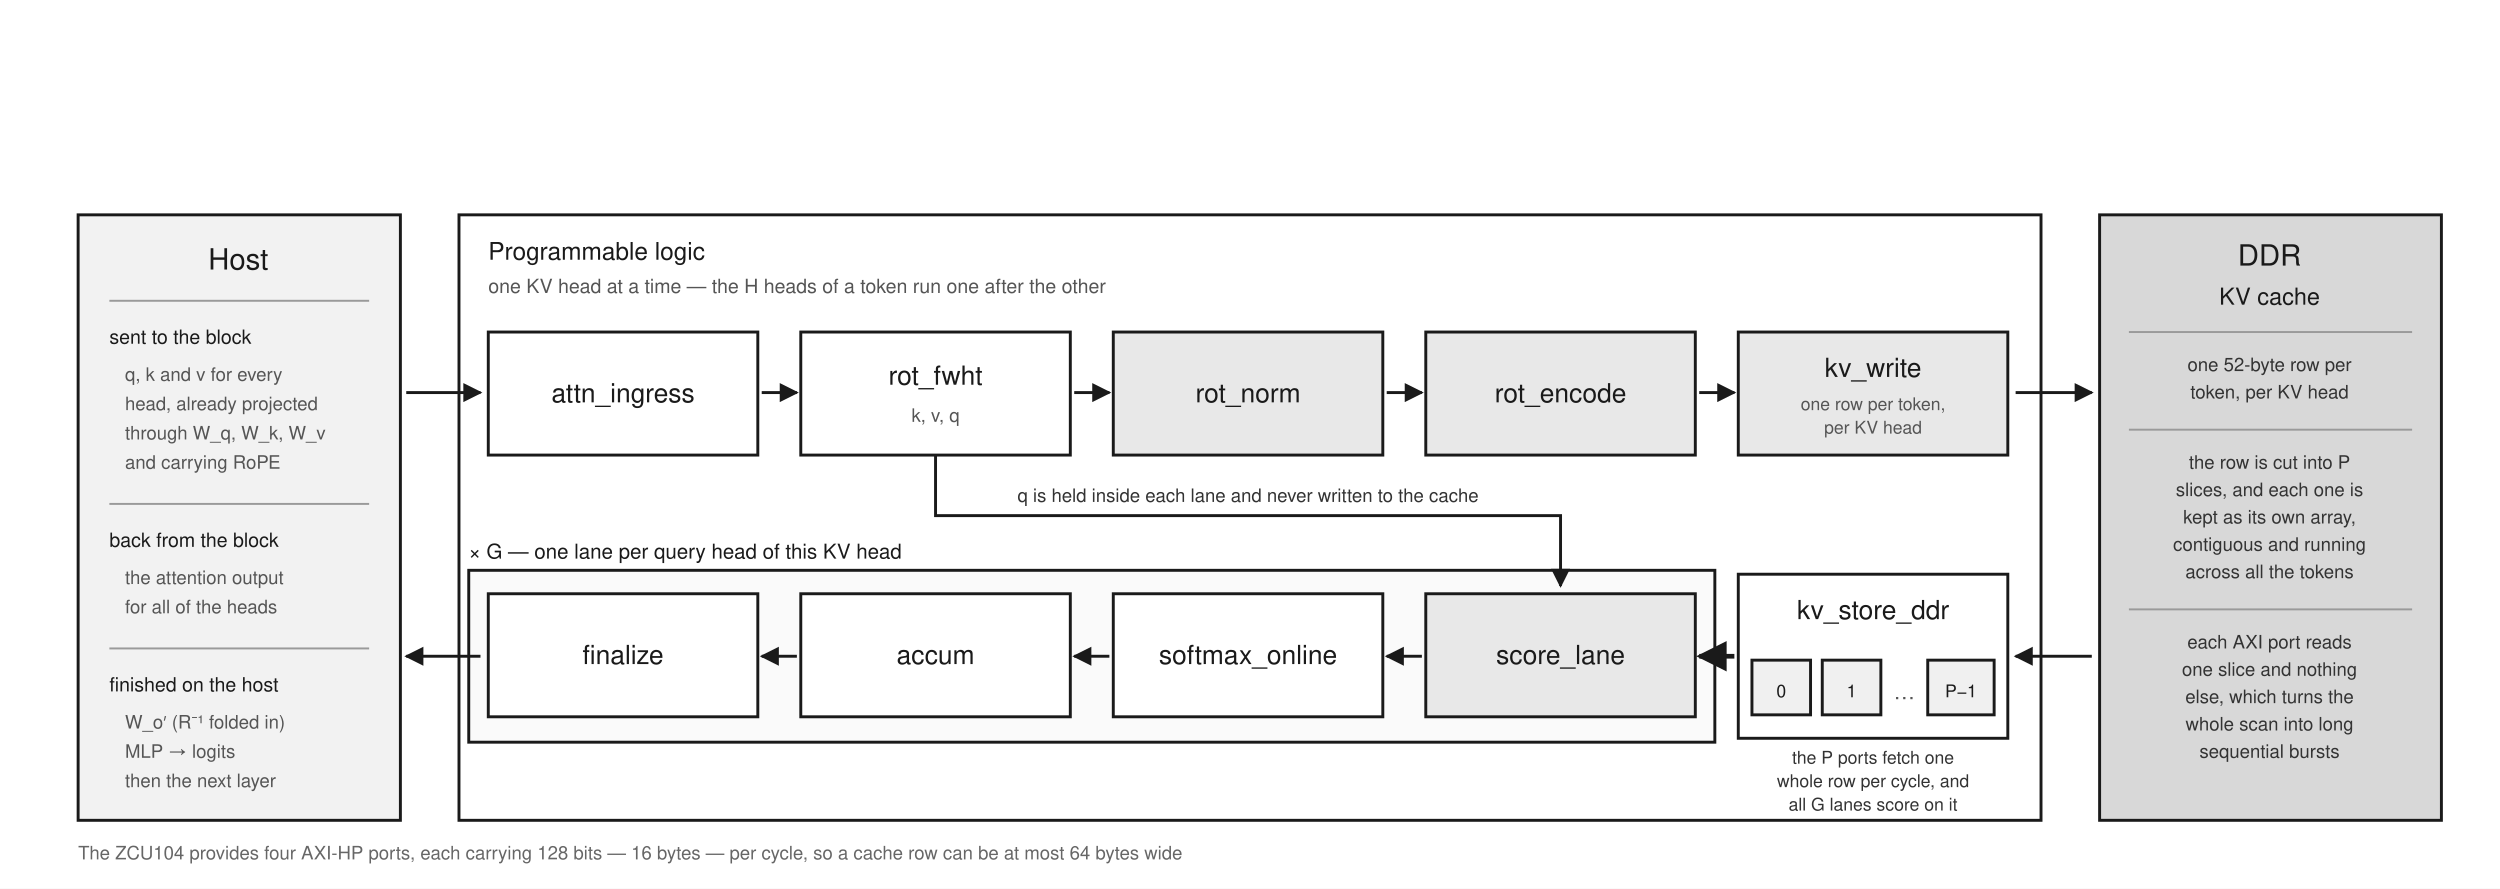
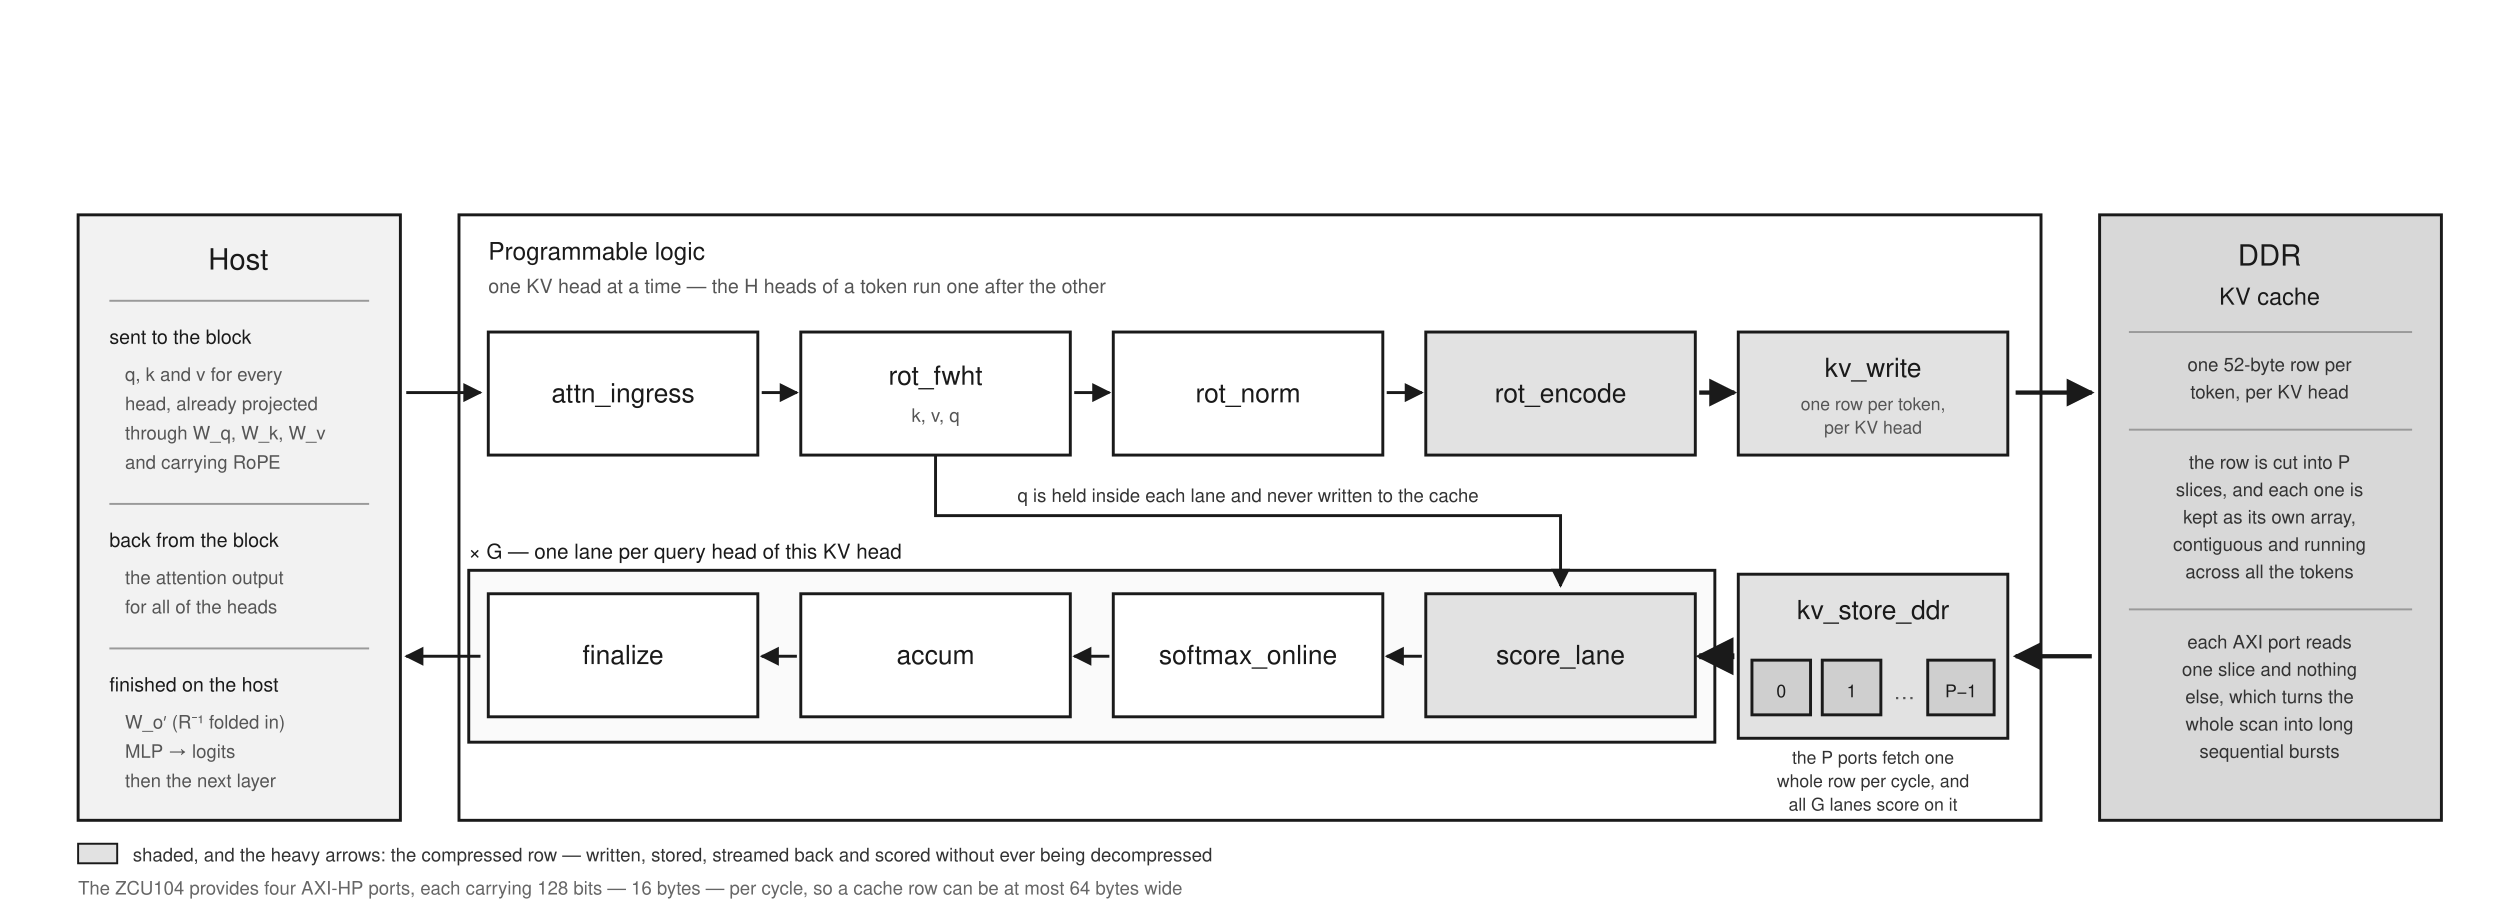
- <svg xmlns="http://www.w3.org/2000/svg" viewBox="0 0 1280 455" width="1280" height="455" font-family="Helvetica Neue, Helvetica, Arial, sans-serif">
+ <svg xmlns="http://www.w3.org/2000/svg" viewBox="0 0 1280 470" width="1280" height="470" font-family="Helvetica Neue, Helvetica, Arial, sans-serif">
  <defs>
    <marker id="ar" viewBox="0 0 10 10" refX="9" refY="5" markerWidth="6.5" markerHeight="6.5" orient="auto-start-reverse">
      <path d="M0,0 L10,5 L0,10 z" fill="#1a1a1a" />
    </marker>
  </defs>
-   <rect width="1280" height="455" fill="#ffffff" />
+   <rect width="1280" height="470" fill="#ffffff" />
  <g stroke="#1a1a1a" stroke-width="1.5" fill="none">
    <rect x="40" y="110" width="165" height="310" fill="#f2f2f2" />
    <rect x="235" y="110" width="810" height="310" fill="#ffffff" />
    <rect x="1075" y="110" width="175" height="310" fill="#d8d8d8" />
    <rect x="250" y="170" width="138" height="63" fill="#ffffff" />
    <rect x="410" y="170" width="138" height="63" fill="#ffffff" />
-     <rect x="570" y="170" width="138" height="63" fill="#e8e8e8" />
-     <rect x="730" y="170" width="138" height="63" fill="#e8e8e8" />
-     <rect x="890" y="170" width="138" height="63" fill="#e8e8e8" />
+     <rect x="570" y="170" width="138" height="63" fill="#ffffff" />
+     <rect x="730" y="170" width="138" height="63" fill="#e2e2e2" />
+     <rect x="890" y="170" width="138" height="63" fill="#e2e2e2" />
    <rect x="240" y="292" width="638" height="88" fill="#fafafa" />
    <rect x="250" y="304" width="138" height="63" fill="#ffffff" />
    <rect x="410" y="304" width="138" height="63" fill="#ffffff" />
    <rect x="570" y="304" width="138" height="63" fill="#ffffff" />
-     <rect x="730" y="304" width="138" height="63" fill="#e8e8e8" />
-     <rect x="890" y="294" width="138" height="84" fill="#ffffff" />
-     <rect x="897" y="338" width="30" height="28" fill="#f0f0f0" />
-     <rect x="933" y="338" width="30" height="28" fill="#f0f0f0" />
-     <rect x="987" y="338" width="34" height="28" fill="#f0f0f0" />
+     <rect x="730" y="304" width="138" height="63" fill="#e2e2e2" />
+     <rect x="890" y="294" width="138" height="84" fill="#e2e2e2" />
+     <rect x="897" y="338" width="30" height="28" fill="#cfcfcf" />
+     <rect x="933" y="338" width="30" height="28" fill="#cfcfcf" />
+     <rect x="987" y="338" width="34" height="28" fill="#cfcfcf" />
    <path d="M208,201 L246,201" marker-end="url(#ar)" />
    <path d="M390,201 L408,201" marker-end="url(#ar)" />
    <path d="M550,201 L568,201" marker-end="url(#ar)" />
    <path d="M710,201 L728,201" marker-end="url(#ar)" />
-     <path d="M870,201 L888,201" marker-end="url(#ar)" />
-     <path d="M1032,201 L1071,201" marker-end="url(#ar)" />
-     <path d="M1071,336 L1032,336" marker-end="url(#ar)" />
-     <path d="M888,336 L870,336" stroke-width="2.4" marker-end="url(#ar)" />
+     <path d="M870,201 L888,201" stroke-width="2.2" marker-end="url(#ar)" />
+     <path d="M1032,201 L1071,201" stroke-width="2.2" marker-end="url(#ar)" />
+     <path d="M1071,336 L1032,336" stroke-width="2.2" marker-end="url(#ar)" />
+     <path d="M888,336 L870,336" stroke-width="3" marker-end="url(#ar)" />
    <path d="M728,336 L710,336" marker-end="url(#ar)" />
    <path d="M568,336 L550,336" marker-end="url(#ar)" />
    <path d="M408,336 L390,336" marker-end="url(#ar)" />
    <path d="M246,336 L208,336" marker-end="url(#ar)" />
    <path d="M479,233 L479,264 L799,264 L799,300" marker-end="url(#ar)" />
    <g stroke="#9a9a9a" stroke-width="1">
      <path d="M56,154 L189,154" />
      <path d="M56,258 L189,258" />
      <path d="M56,332 L189,332" />
      <path d="M1090,170 L1235,170" />
      <path d="M1090,220 L1235,220" />
      <path d="M1090,312 L1235,312" />
    </g>
  </g>
  <g fill="#1a1a1a" text-anchor="middle">
    <text x="122" y="138" font-size="15">Host</text>
    <text x="1162" y="136" font-size="15">DDR</text>
    <text x="1162" y="156" font-size="12">KV cache</text>
    <text x="1162" y="190" font-size="9.5" fill="#333333">one 52-byte row per</text>
    <text x="1162" y="204" font-size="9.5" fill="#333333">token, per KV head</text>
    <text x="1162" y="240" font-size="9.5" fill="#333333">the row is cut into P</text>
    <text x="1162" y="254" font-size="9.5" fill="#333333">slices, and each one is</text>
    <text x="1162" y="268" font-size="9.5" fill="#333333">kept as its own array,</text>
    <text x="1162" y="282" font-size="9.5" fill="#333333">contiguous and running</text>
    <text x="1162" y="296" font-size="9.5" fill="#333333">across all the tokens</text>
    <text x="1162" y="332" font-size="9.5" fill="#333333">each AXI port reads</text>
    <text x="1162" y="346" font-size="9.5" fill="#333333">one slice and nothing</text>
    <text x="1162" y="360" font-size="9.5" fill="#333333">else, which turns the</text>
    <text x="1162" y="374" font-size="9.5" fill="#333333">whole scan into long</text>
    <text x="1162" y="388" font-size="9.5" fill="#333333">sequential bursts</text>
    <text x="319" y="206" font-size="13.5">attn_ingress</text>
    <text x="479" y="197" font-size="13.5">rot_fwht</text>
    <text x="479" y="216" font-size="9.5" fill="#555555">k, v, q</text>
    <text x="639" y="206" font-size="13.5">rot_norm</text>
    <text x="799" y="206" font-size="13.5">rot_encode</text>
    <text x="959" y="193" font-size="13.5">kv_write</text>
    <text x="959" y="210" font-size="9" fill="#555555">one row per token,</text>
    <text x="959" y="222" font-size="9" fill="#555555">per KV head</text>
    <text x="319" y="340" font-size="13.5">finalize</text>
    <text x="479" y="340" font-size="13.5">accum</text>
    <text x="639" y="340" font-size="13.5">softmax_online</text>
    <text x="799" y="340" font-size="13.5">score_lane</text>
    <text x="959" y="317" font-size="13.5">kv_store_ddr</text>
    <text x="912" y="357" font-size="9">0</text>
    <text x="948" y="357" font-size="9">1</text>
    <text x="975" y="358" font-size="11" fill="#555555">…</text>
    <text x="1004" y="357" font-size="9">P−1</text>
    <text x="639" y="257" font-size="9.5" fill="#333333">q is held inside each lane and never written to the cache</text>
    <text x="959" y="391" font-size="9" fill="#333333">the P ports fetch one</text>
    <text x="959" y="403" font-size="9" fill="#333333">whole row per cycle, and</text>
    <text x="959" y="415" font-size="9" fill="#333333">all G lanes score on it</text>
  </g>
  <g fill="#1a1a1a" text-anchor="start">
    <text x="250" y="133" font-size="12.5">Programmable logic</text>
    <text x="250" y="150" font-size="10" fill="#555555">one KV head at a time — the H heads of a token run one after the other</text>
    <text x="240" y="286" font-size="10.5">× G  — one lane per query head of this KV head</text>
    <text x="56" y="176" font-size="10">sent to the block</text>
    <text x="64" y="195" font-size="9.5" fill="#555555">q, k and v for every</text>
    <text x="64" y="210" font-size="9.5" fill="#555555">head, already projected</text>
    <text x="64" y="225" font-size="9.5" fill="#555555">through W_q, W_k, W_v</text>
    <text x="64" y="240" font-size="9.5" fill="#555555">and carrying RoPE</text>
    <text x="56" y="280" font-size="10">back from the block</text>
    <text x="64" y="299" font-size="9.5" fill="#555555">the attention output</text>
    <text x="64" y="314" font-size="9.5" fill="#555555">for all of the heads</text>
    <text x="56" y="354" font-size="10">finished on the host</text>
    <text x="64" y="373" font-size="9.5" fill="#555555">W_o′  (R⁻¹ folded in)</text>
    <text x="64" y="388" font-size="9.5" fill="#555555">MLP  →  logits</text>
    <text x="64" y="403" font-size="9.5" fill="#555555">then the next layer</text>
-     <text x="40" y="440" font-size="9.5" fill="#666666">The ZCU104 provides four AXI-HP ports, each carrying 128 bits — 16 bytes — per cycle, so a cache row can be at most 64 bytes wide</text>
+     <rect x="40" y="432" width="20" height="10" fill="#e2e2e2" stroke="#1a1a1a" stroke-width="1" />
+     <text x="68" y="441" font-size="9.5" fill="#333333">shaded, and the heavy arrows: the compressed row — written, stored, streamed back and scored without ever being decompressed</text>
+     <text x="40" y="458" font-size="9.5" fill="#666666">The ZCU104 provides four AXI-HP ports, each carrying 128 bits — 16 bytes — per cycle, so a cache row can be at most 64 bytes wide</text>
  </g>
</svg>
